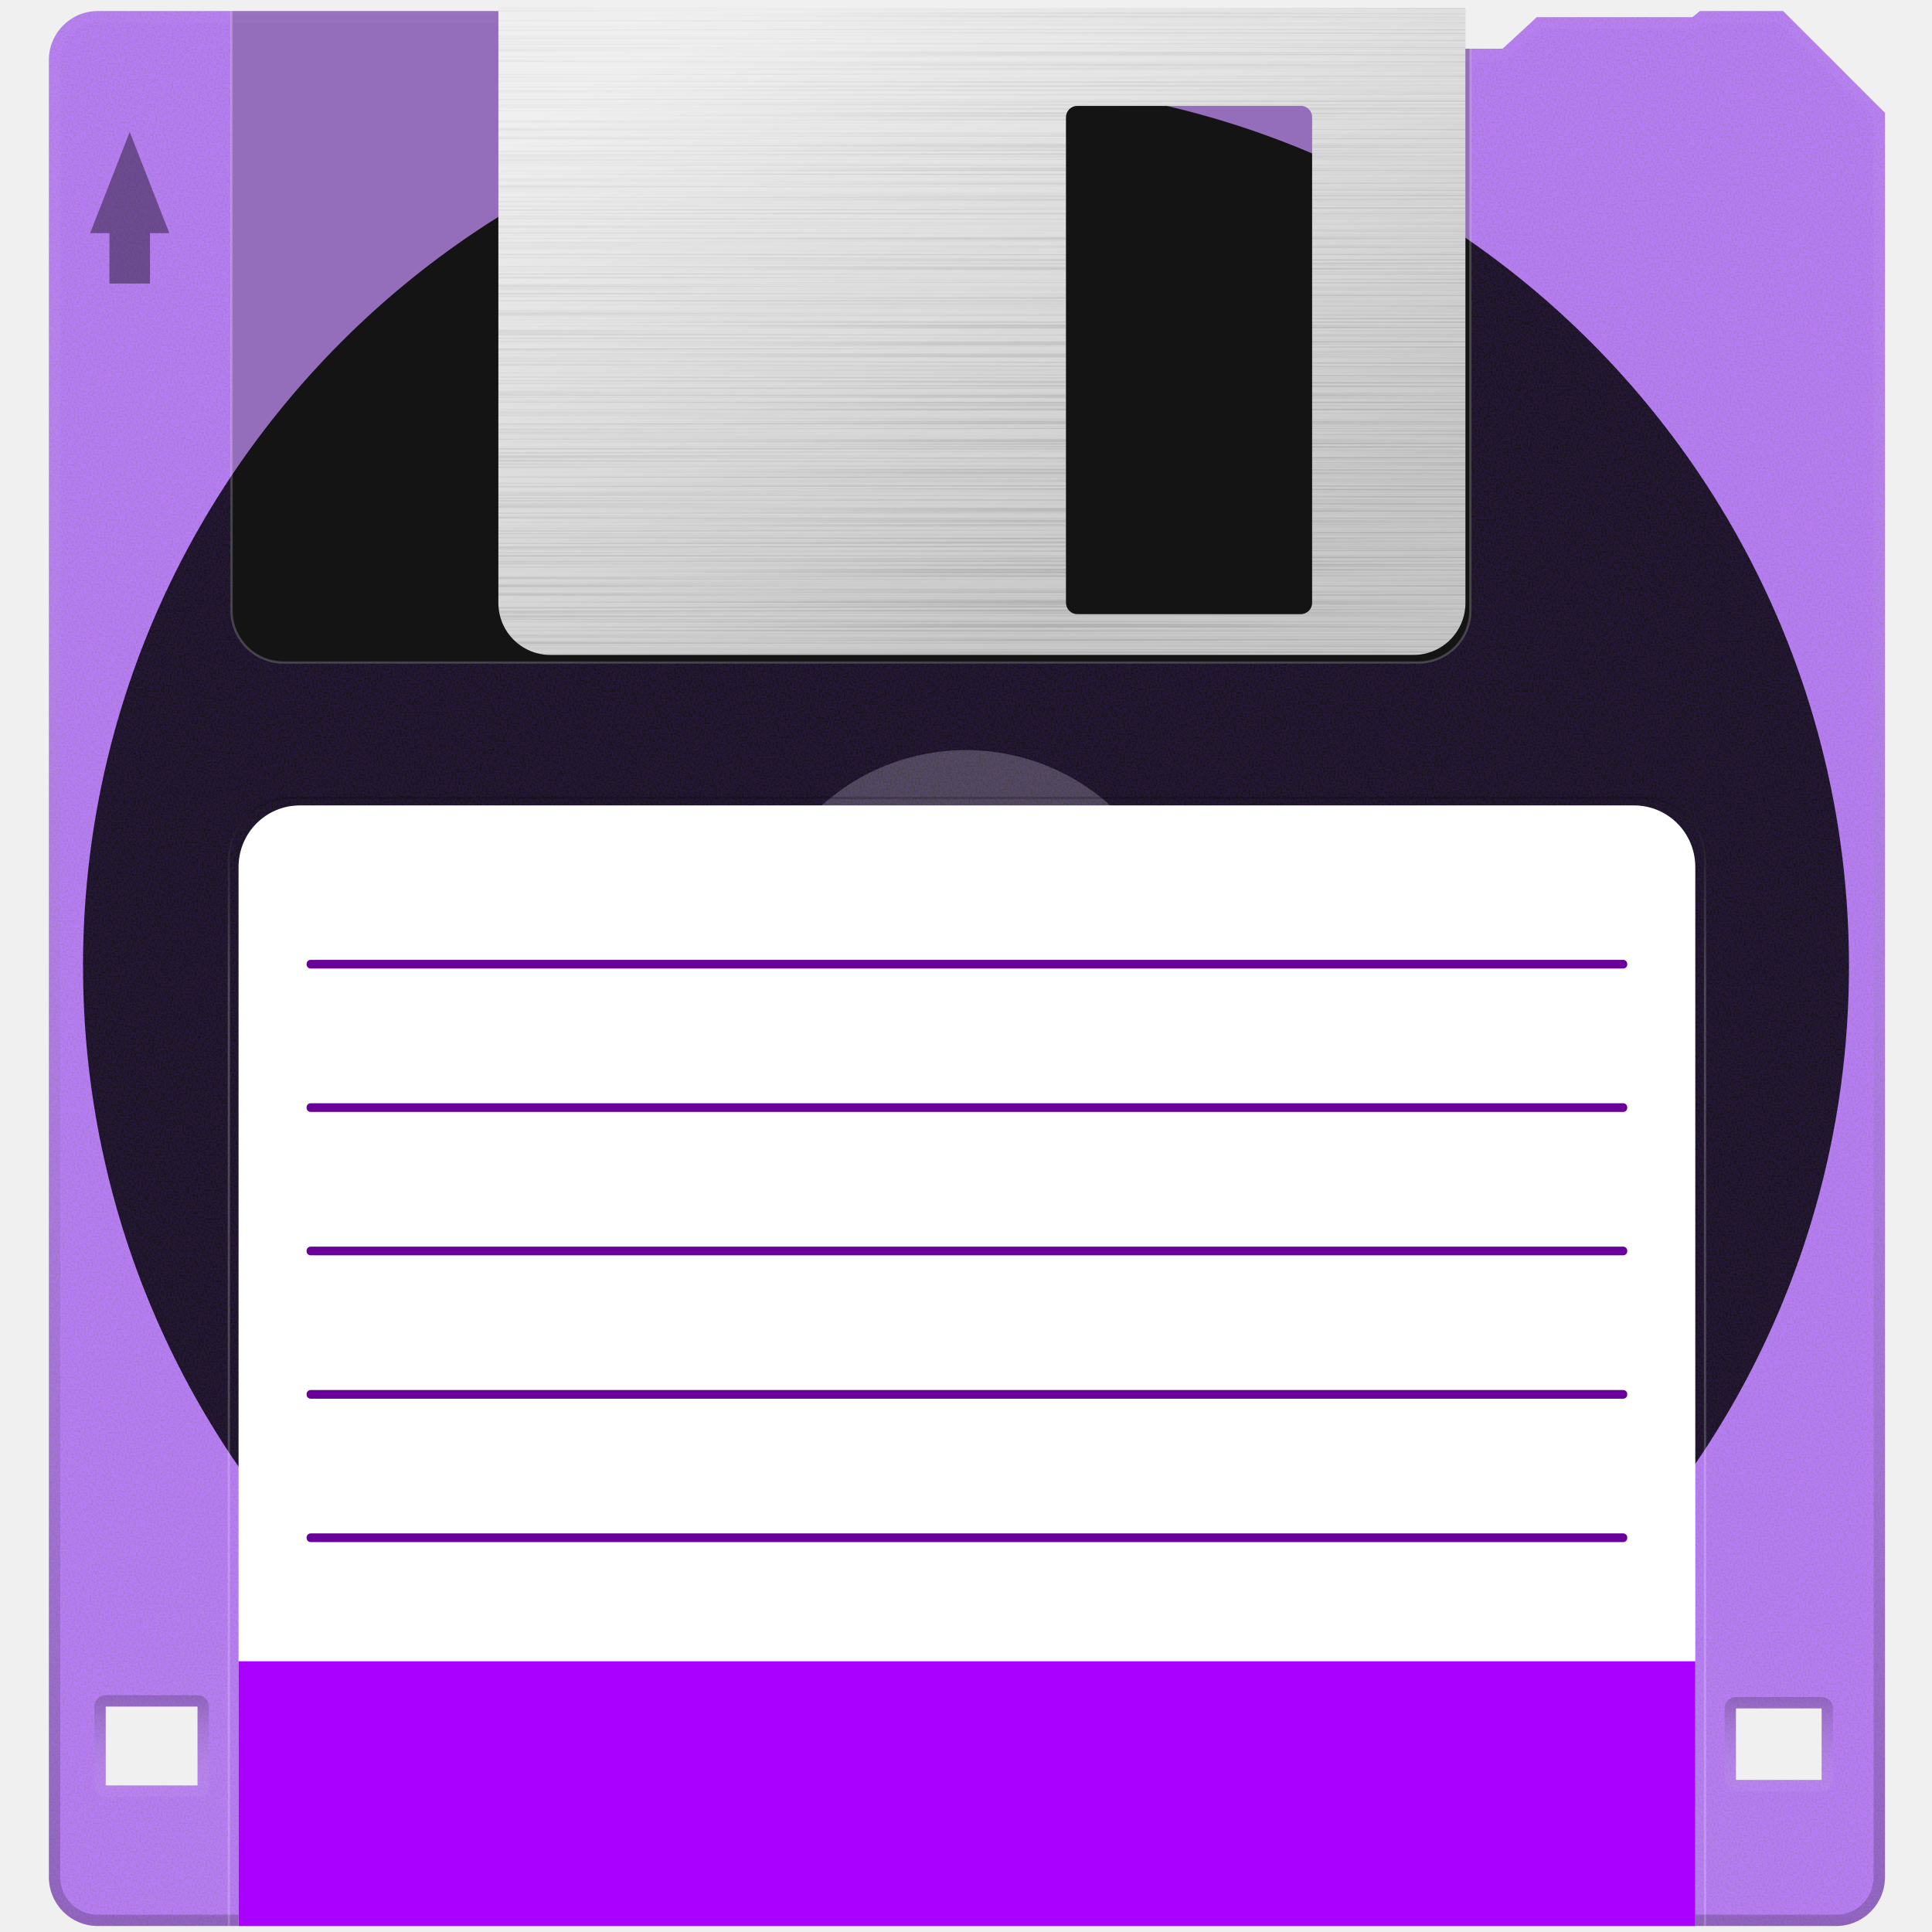
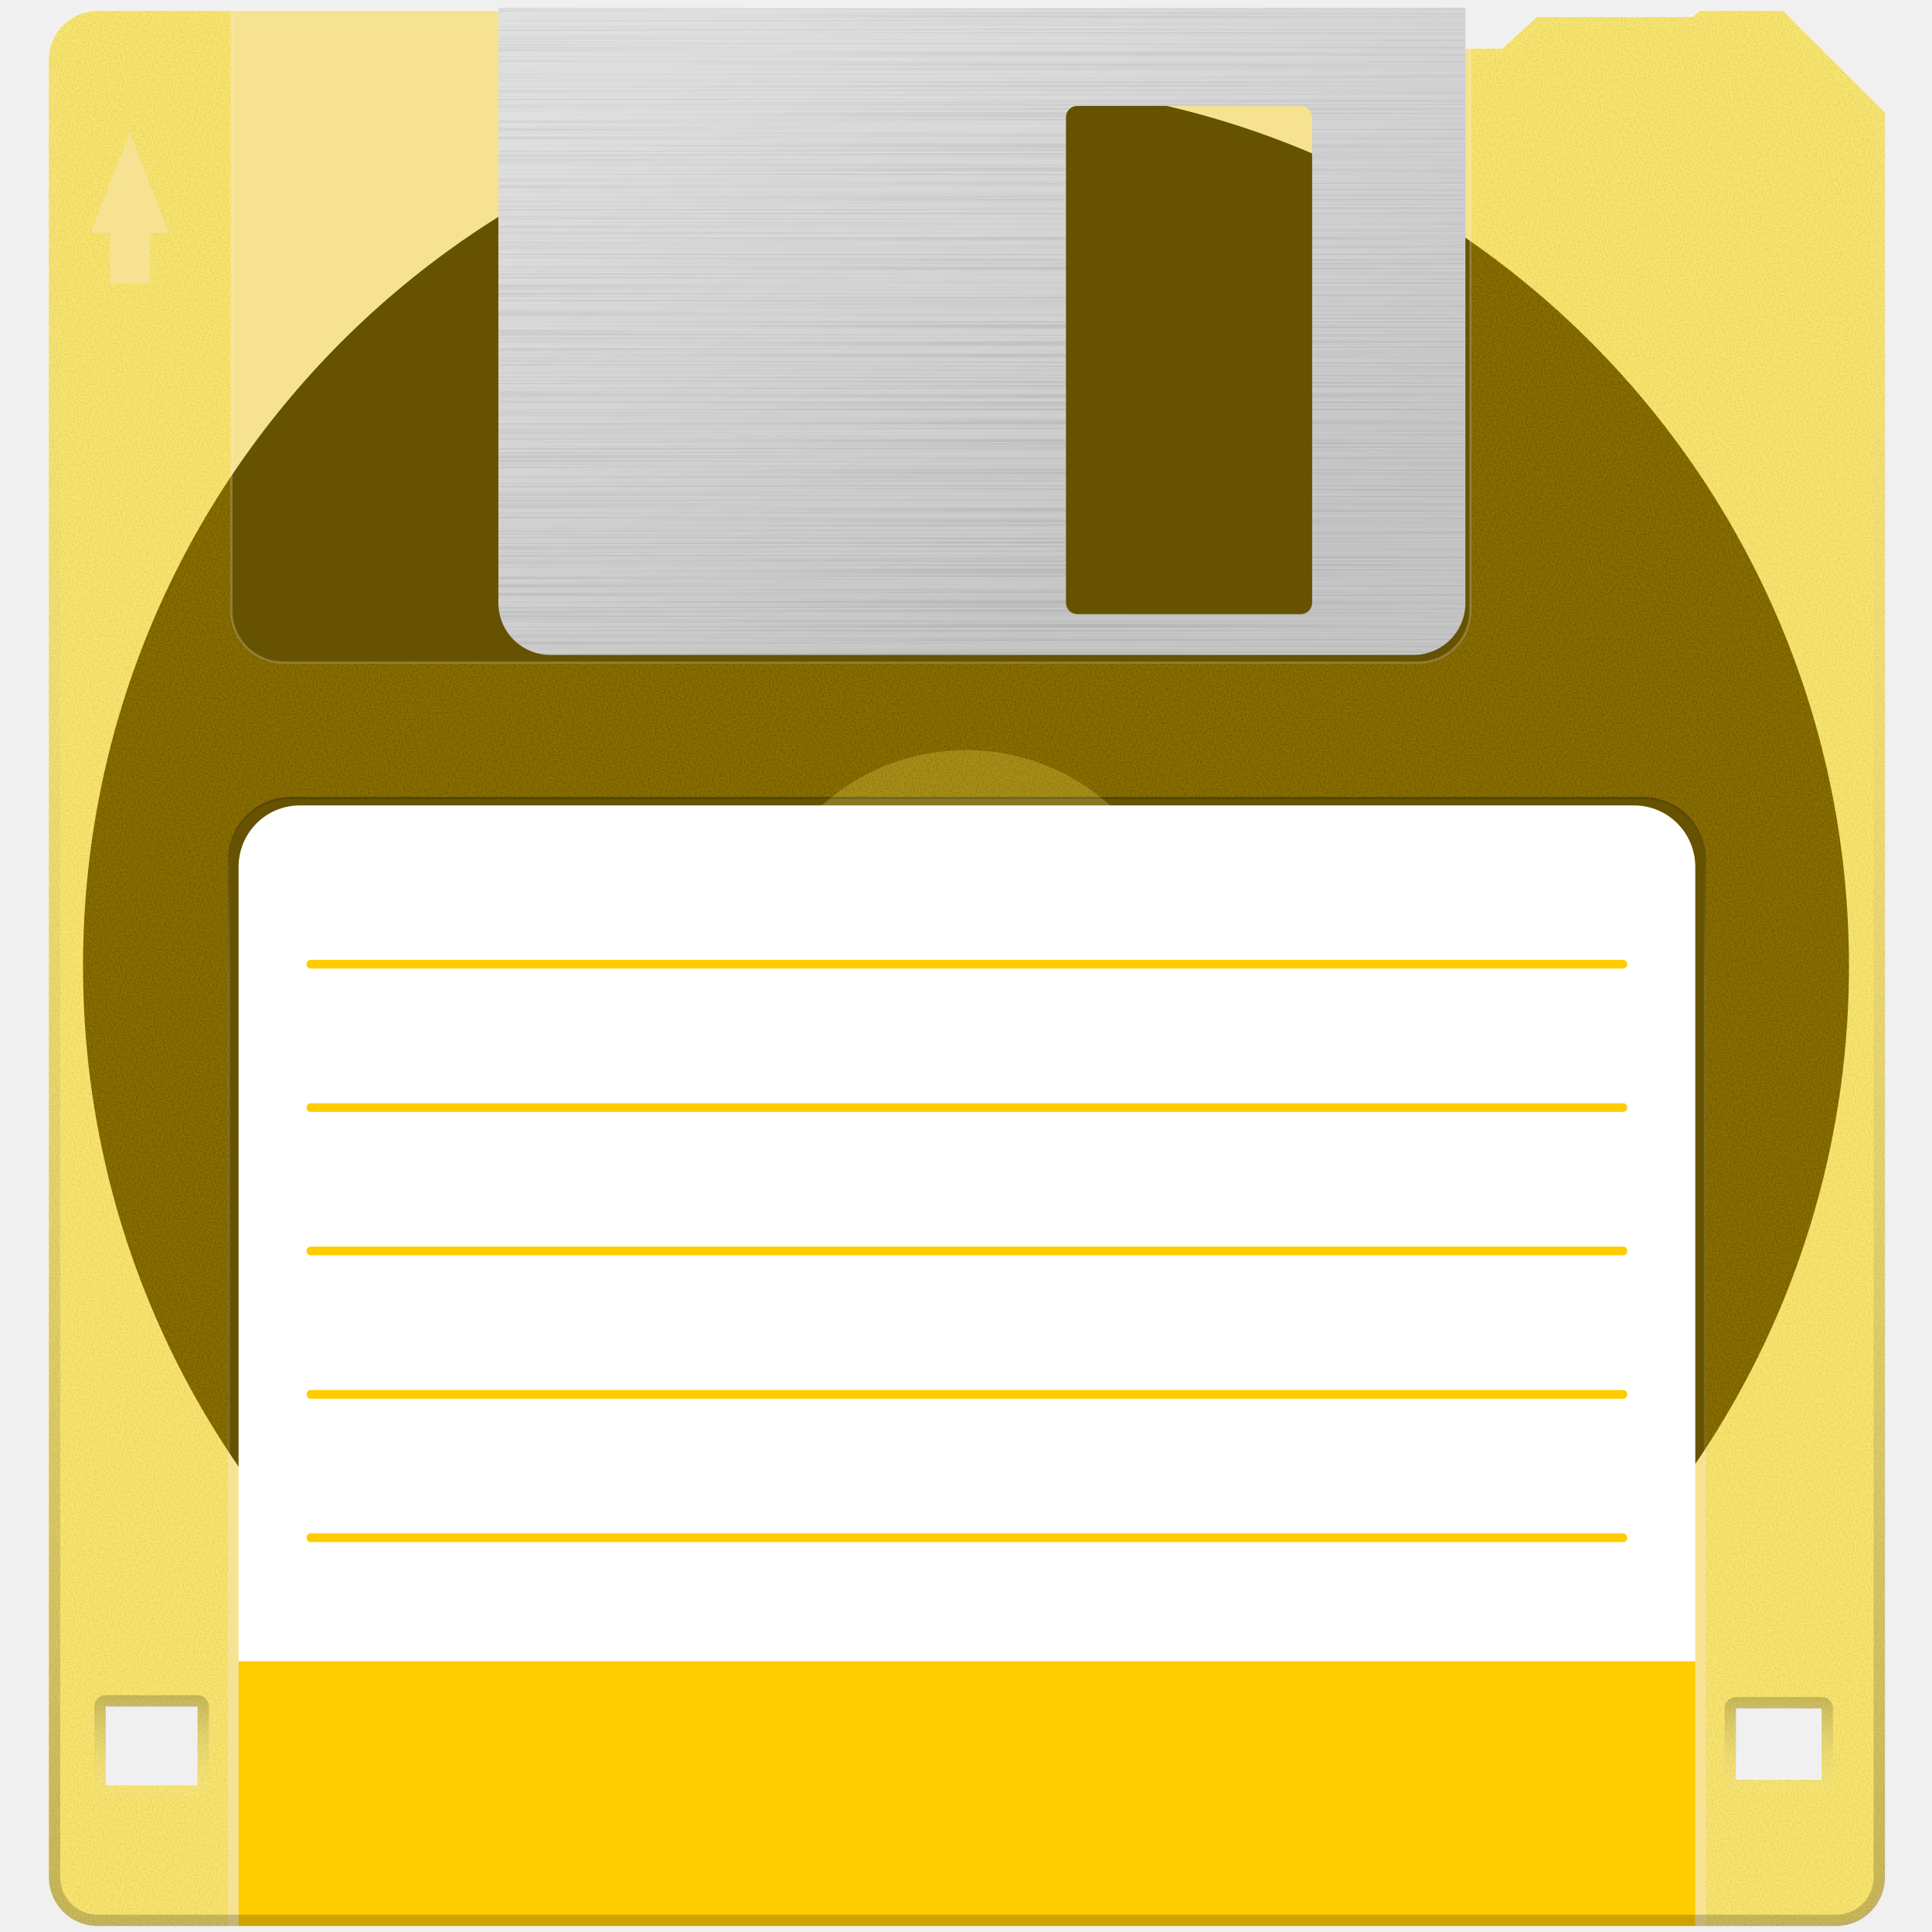
<svg xmlns="http://www.w3.org/2000/svg" xmlns:xlink="http://www.w3.org/1999/xlink" width="512" height="512" viewBox="0 0 135.467 135.467" version="1.1" id="svg5" xml:space="preserve">
  <defs id="defs2">
+     <linearGradient id="linearGradient6">
+       <stop style="stop-color:#dbdbdb;stop-opacity:1;" offset="0" id="stop5" />
+       <stop style="stop-color:#c2c2c2;stop-opacity:1;" offset="1" id="stop6" />
+     </linearGradient>
+     <linearGradient id="linearGradient1">
+       <stop style="stop-color:#aa00ff;stop-opacity:1;" offset="0.95" id="stop1" />
+       <stop style="stop-color:#6c00a3;stop-opacity:1;" offset="1" id="stop2" />
+     </linearGradient>
    <linearGradient id="linearGradient14">
      <stop style="stop-color:#000000;stop-opacity:1;" offset="0" id="stop14" />
      <stop style="stop-color:#ffffff;stop-opacity:1;" offset="0.14" id="stop19" />
    </linearGradient>
    <linearGradient id="linearGradient18">
      <stop style="stop-color:#ffffff;stop-opacity:0.2;" offset="0" id="stop18" />
      <stop style="stop-color:#000000;stop-opacity:1;" offset="1" id="stop17" />
    </linearGradient>
    <linearGradient id="linearGradient15">
      <stop style="stop-color:#000000;stop-opacity:1;" offset="0" id="stop15" />
      <stop style="stop-color:#ffffff;stop-opacity:0.1;" offset="1" id="stop16" />
    </linearGradient>
    <linearGradient id="linearGradient3">
      <stop style="stop-color:#ececec;stop-opacity:1;" offset="0" id="stop3" />
      <stop style="stop-color:#c2c2c2;stop-opacity:1;" offset="1" id="stop4" />
    </linearGradient>
-     <linearGradient xlink:href="#linearGradient3" id="linearGradient4" x1="54.362" y1="1.117" x2="72.248" y2="44.75" gradientUnits="userSpaceOnUse" gradientTransform="translate(-0.342078)" />
+     <linearGradient xlink:href="#linearGradient6" id="linearGradient4" x1="54.362" y1="1.117" x2="72.248" y2="44.75" gradientUnits="userSpaceOnUse" gradientTransform="translate(-0.342078)" />
    <linearGradient xlink:href="#linearGradient3" id="linearGradient5" gradientUnits="userSpaceOnUse" x1="54.362" y1="1.117" x2="72.248" y2="44.75" gradientTransform="translate(-0.342078)" />
    <filter style="color-interpolation-filters:sRGB;" id="filter6" x="0" y="0" width="1" height="1">
      <feTurbulence type="fractalNoise" baseFrequency="0.02 8" numOctaves="1" seed="9" result="turbulence" id="feTurbulence5" />
      <feComposite in="SourceGraphic" in2="turbulence" operator="in" result="composite1" id="feComposite5" />
      <feColorMatrix values="1 0 0 0 0 0 1 0 0 0 0 0 1 0 0 0 0 0 3.4 -1 " result="color" id="feColorMatrix5" />
      <feFlood flood-opacity="1" flood-color="rgb(0,0,0)" result="flood" id="feFlood5" />
      <feMerge result="merge" id="feMerge6">
        <feMergeNode in="flood" id="feMergeNode5" />
        <feMergeNode in="color" id="feMergeNode6" />
      </feMerge>
      <feComposite in2="SourceGraphic" operator="in" result="composite2" id="feComposite6" />
    </filter>
    <linearGradient xlink:href="#linearGradient15" id="linearGradient16" x1="231.679" y1="114.383" x2="231.679" y2="-21.475" gradientUnits="userSpaceOnUse" gradientTransform="translate(-163.8803,21.457)" />
    <linearGradient xlink:href="#linearGradient18" id="linearGradient17" gradientUnits="userSpaceOnUse" x1="231.679" y1="104.529" x2="231.679" y2="97.408" gradientTransform="translate(-163.8803,21.457)" />
    <filter style="color-interpolation-filters:sRGB;" id="filter8" x="0" y="0" width="1" height="1">
      <feTurbulence type="fractalNoise" baseFrequency="8 8" numOctaves="1" seed="9" result="turbulence" id="feTurbulence6" />
      <feComposite in="SourceGraphic" in2="turbulence" operator="in" result="composite1" id="feComposite7" />
      <feColorMatrix values="1 0 0 0 0 0 1 0 0 0 0 0 1 0 0 0 0 0 3.4 -1 " result="color" id="feColorMatrix7" />
      <feFlood flood-opacity="1" flood-color="rgb(0,0,0)" result="flood" id="feFlood7" />
      <feMerge result="merge" id="feMerge8">
        <feMergeNode in="flood" id="feMergeNode7" />
        <feMergeNode in="color" id="feMergeNode8" />
      </feMerge>
      <feComposite in2="SourceGraphic" operator="in" result="composite2" id="feComposite8" />
    </filter>
    <linearGradient xlink:href="#linearGradient14" id="linearGradient19" x1="67.799" y1="55.873" x2="67.799" y2="147.331" gradientUnits="userSpaceOnUse" />
+     <linearGradient xlink:href="#linearGradient1" id="linearGradient2" x1="67.798" y1="116.484" x2="67.798" y2="135.046" gradientUnits="userSpaceOnUse" />
+     <filter style="color-interpolation-filters:sRGB;" id="filter20" x="0" y="0" width="1" height="1">
+       <feTurbulence type="fractalNoise" baseFrequency="10 10" numOctaves="1" seed="9" result="turbulence" id="feTurbulence19" />
+       <feComposite in="SourceGraphic" in2="turbulence" operator="in" result="composite1" id="feComposite19" />
+       <feColorMatrix values="1 0 0 0 0 0 1 0 0 0 0 0 1 0 0 0 0 0 3.4 -1 " result="color" id="feColorMatrix19" />
+       <feFlood flood-opacity="1" flood-color="rgb(255,255,0)" result="flood" id="feFlood19" />
+       <feMerge result="merge" id="feMerge20">
+         <feMergeNode in="flood" id="feMergeNode19" />
+         <feMergeNode in="color" id="feMergeNode20" />
+       </feMerge>
+       <feComposite in2="SourceGraphic" operator="in" result="composite2" id="feComposite20" />
+     </filter>
  </defs>
-   <g id="layer1">
+   <g id="layer3" style="display:inline">
+     <circle style="display:inline;fill:#000000;stroke-width:1.587;stroke-linecap:round;stroke-linejoin:round;stroke-miterlimit:12;paint-order:markers stroke fill" id="path7" cx="67.733" cy="67.733" r="61.912" />
+     <circle style="display:inline;opacity:0.24;fill:#ffffff;fill-opacity:1;stroke-width:1.588;stroke-linecap:round;stroke-linejoin:round;stroke-miterlimit:12;paint-order:markers stroke fill" id="path8" cx="67.733" cy="67.733" r="15.136" />
+   </g>
+   <g id="layer1" style="display:none">
    <path id="rect1" style="display:inline;opacity:0.4;fill:#8000ff;fill-opacity:1;stroke-width:1.587;stroke-linecap:round;stroke-linejoin:round;stroke-miterlimit:12;paint-order:markers stroke fill" d="m 6.864,0.776 c -1.903,0 -3.435,1.532 -3.435,3.435 V 131.611 c 0,1.903 1.532,3.435 3.435,3.435 H 128.733 c 1.903,0 3.435,-1.532 3.435,-3.435 V 7.915 l -7.139,-7.139 h -5.836 l -0.526,0.431 h -2.755 -2.755 -5.401 l -2.392,2.207 h -2.796 l 0.003,-2.638 z M 7.41,119.659 h 6.443 v 5.533 H 7.41 Z m 114.308,0.127 h 6.012 v 5.021 h -6.012 z" />
-     <circle style="display:inline;fill:#1a1a1a;stroke-width:1.587;stroke-linecap:round;stroke-linejoin:round;stroke-miterlimit:12;paint-order:markers stroke fill" id="path7" cx="67.733" cy="67.733" r="61.912" />
-     <circle style="display:inline;opacity:0.24;fill:#ffffff;fill-opacity:1;stroke-width:1.588;stroke-linecap:round;stroke-linejoin:round;stroke-miterlimit:12;paint-order:markers stroke fill" id="path8" cx="67.733" cy="67.733" r="15.136" />
-     <path id="path5" style="display:inline;opacity:0.14;fill:#7500ff;fill-opacity:1;stroke-width:1.587;stroke-linecap:round;stroke-linejoin:round;stroke-miterlimit:12;paint-order:markers stroke fill;filter:url(#filter8)" d="m 6.864,0.776 c -1.903,0 -3.435,1.532 -3.435,3.435 V 131.611 c 0,1.903 1.532,3.435 3.435,3.435 H 128.733 c 1.903,0 3.435,-1.532 3.435,-3.435 V 7.915 l -7.139,-7.139 h -5.836 l -0.527,0.431 h -2.755 -2.755 -5.401 l -2.393,2.207 h -2.267 V 42.801 c 0,2.024 -1.629,3.653 -3.653,3.653 h -79.554 c -2.024,0 -3.653,-1.629 -3.653,-3.653 V 0.776 Z m 96.232,2.638 0.003,-2.638 h -0.003 z M 7.41,119.659 h 6.443 v 5.533 H 7.41 Z m 114.308,0.127 h 6.012 v 5.021 h -6.012 z" />
-     <path id="path1" style="opacity:0.402;fill:#000000;stroke:none;stroke-width:1.587;stroke-linecap:round;stroke-linejoin:round;stroke-miterlimit:12;paint-order:markers stroke fill" d="m 9.096,9.25 -2.775,7.096 h 1.353 v 3.537 h 2.844 v -3.537 h 1.353 z" />
-     <path id="rect2" style="display:inline;opacity:0.24;fill:#000000;stroke:none;stroke-width:1.587;stroke-linecap:round;stroke-linejoin:round;stroke-miterlimit:12;paint-order:markers stroke fill" d="M 16.236,0.776 V 42.801 c 0,2.024 1.629,3.653 3.653,3.653 h 79.554 c 2.024,0 3.653,-1.629 3.653,-3.653 V 3.414 h -0.582 V 0.776 Z" />
-     <path id="path13" clip-path="none" style="baseline-shift:baseline;display:inline;overflow:visible;vector-effect:none;fill:url(#linearGradient16);stroke-linecap:round;stroke-linejoin:round;stroke-miterlimit:12;paint-order:markers stroke fill;enable-background:accumulate;stop-color:#000000;opacity:0.2" d="m 6.864,0.776 c -1.903,0 -3.435,1.532 -3.435,3.435 V 131.611 c 0,1.903 1.532,3.435 3.435,3.435 H 128.733 c 1.903,0 3.435,-1.532 3.435,-3.435 V 7.915 l -7.139,-7.139 h -5.836 l -0.527,0.431 h -2.755 -2.755 -5.401 l -2.393,2.207 -2.609,0 0.003,-2.639 z m 0,0.795 95.098,0 -0.002,1.844 c 6.1e-4,0.438 0.356,0.793 0.795,0.793 l 2.608,0 c 0.2,6.15e-4 0.392,-0.074 0.539,-0.209 l 2.164,-1.998 h 5.092 2.754 2.756 c 0.183,-3.2e-4 0.36,-0.064 0.502,-0.18 L 119.477,1.57 h 5.223 l 6.673,6.673 V 131.611 c 0,1.477 -1.164,2.641 -2.641,2.641 H 6.864 c -1.477,0 -2.641,-1.164 -2.641,-2.641 V 4.211 c 0,-1.477 1.164,-2.641 2.641,-2.641 z" />
-     <path id="path12" style="baseline-shift:baseline;display:inline;overflow:visible;opacity:0.2;vector-effect:none;fill:url(#linearGradient19);stroke-linecap:round;stroke-linejoin:round;stroke-miterlimit:12;paint-order:markers stroke fill;enable-background:accumulate;stop-color:#000000" d="m 20.398,55.873 c -2.454,0 -4.431,1.978 -4.431,4.432 v 74.742 l 0.158,-0.001 V 60.305 c 0,-2.369 1.904,-4.274 4.273,-4.274 H 115.197 c 2.369,0 4.276,1.905 4.276,4.274 v 74.741 l 0.158,0.001 V 60.305 c 0,-2.454 -1.98,-4.432 -4.434,-4.432 z" />
-     <path style="baseline-shift:baseline;display:none;overflow:visible;opacity:0.402;vector-effect:none;stroke-linecap:round;stroke-linejoin:round;stroke-miterlimit:12;paint-order:markers stroke fill;enable-background:accumulate;stop-color:#000000" d="M 16.046,135.046 V 60.306 c 0,-2.412 1.941,-4.353 4.353,-4.353 h 94.799 c 2.412,0 4.353,1.941 4.353,4.353 v 74.74 z" id="path14" />
-     <path id="path3" style="opacity:1;fill:url(#linearGradient4);stroke:none;stroke-width:1.587;stroke-linecap:round;stroke-linejoin:round;stroke-miterlimit:12;paint-order:markers stroke fill" d="M 34.944,0.551 V 42.272 c 0,2.024 1.629,3.653 3.653,3.653 h 60.504 c 2.024,0 3.653,-1.629 3.653,-3.653 V 0.551 Z M 75.541,7.426 h 15.666 c 0.44,0 0.795,0.354 0.795,0.795 V 42.264 c 0,0.44 -0.355,0.795 -0.795,0.795 H 75.541 c -0.44,0 -0.795,-0.355 -0.795,-0.795 V 8.221 c 0,-0.44 0.354,-0.795 0.795,-0.795 z" />
-     <path id="path4" style="opacity:0.4;mix-blend-mode:soft-light;fill:url(#linearGradient5);stroke:none;stroke-width:1.587;stroke-linecap:round;stroke-linejoin:round;stroke-miterlimit:12;paint-order:markers stroke fill;filter:url(#filter6)" d="M 34.944,0.551 V 42.272 c 0,2.024 1.629,3.653 3.653,3.653 H 99.1 c 2.024,0 3.653,-1.629 3.653,-3.653 V 0.551 Z M 75.541,7.426 h 15.666 c 0.44,0 0.795,0.354 0.795,0.795 V 42.264 c 0,0.44 -0.355,0.795 -0.795,0.795 H 75.541 c -0.44,0 -0.795,-0.355 -0.795,-0.795 V 8.221 c 0,-0.44 0.354,-0.795 0.795,-0.795 z" />
+     <path id="path5" style="display:none;opacity:0.14;fill:#7500ff;fill-opacity:1;stroke-width:1.587;stroke-linecap:round;stroke-linejoin:round;stroke-miterlimit:12;paint-order:markers stroke fill;filter:url(#filter8)" d="m 6.864,0.776 c -1.903,0 -3.435,1.532 -3.435,3.435 V 131.611 c 0,1.903 1.532,3.435 3.435,3.435 H 128.733 c 1.903,0 3.435,-1.532 3.435,-3.435 V 7.915 l -7.139,-7.139 h -5.836 l -0.527,0.431 h -2.755 -2.755 -5.401 l -2.393,2.207 h -2.267 V 42.801 c 0,2.024 -1.629,3.653 -3.653,3.653 h -79.554 c -2.024,0 -3.653,-1.629 -3.653,-3.653 V 0.776 Z m 96.232,2.638 0.003,-2.638 h -0.003 z M 7.41,119.659 h 6.443 v 5.533 H 7.41 Z m 114.308,0.127 h 6.012 v 5.021 h -6.012 z" />
    <g id="g7" style="display:inline">
      <path id="path6" style="opacity:1;fill:#ffffff;stroke:none;stroke-width:1.587;stroke-linecap:round;stroke-linejoin:round;stroke-miterlimit:12;paint-order:markers stroke fill" d="M 16.727,135.046 V 60.798 c 0,-2.396 1.916,-4.324 4.296,-4.324 h 93.551 c 2.38,0 4.296,1.929 4.296,4.324 v 74.248 z" />
      <rect style="opacity:1;fill:#69009a;fill-opacity:1;stroke:none;stroke-width:1.587;stroke-linecap:round;stroke-linejoin:round;stroke-miterlimit:12;paint-order:markers stroke fill" id="rect6" width="92.6" height="0.608" x="21.498" y="67.303" ry="0.283" />
      <rect style="opacity:1;fill:#69009a;fill-opacity:1;stroke:none;stroke-width:1.587;stroke-linecap:round;stroke-linejoin:round;stroke-miterlimit:12;paint-order:markers stroke fill" id="rect7" width="92.6" height="0.608" x="21.498" y="77.357" ry="0.283" />
      <rect style="opacity:1;fill:#69009a;fill-opacity:1;stroke:none;stroke-width:1.587;stroke-linecap:round;stroke-linejoin:round;stroke-miterlimit:12;paint-order:markers stroke fill" id="rect8" width="92.6" height="0.608" x="21.498" y="87.411" ry="0.283" />
      <rect style="opacity:1;fill:#69009a;fill-opacity:1;stroke:none;stroke-width:1.587;stroke-linecap:round;stroke-linejoin:round;stroke-miterlimit:12;paint-order:markers stroke fill" id="rect9" width="92.6" height="0.608" x="21.498" y="97.465" ry="0.283" />
      <rect style="opacity:1;fill:#69009a;fill-opacity:1;stroke:none;stroke-width:1.587;stroke-linecap:round;stroke-linejoin:round;stroke-miterlimit:12;paint-order:markers stroke fill" id="rect10" width="92.6" height="0.608" x="21.498" y="107.519" ry="0.283" />
-       <path id="path11" style="opacity:1;fill:#aa00ff;fill-opacity:1;stroke:none;stroke-width:1.587;stroke-linecap:round;stroke-linejoin:round;stroke-miterlimit:12;paint-order:markers stroke fill" d="M 16.727,135.046 V 116.484 H 118.87 v 18.562 H 93.334 67.798 42.263 Z" />
+       <path id="path11" style="display:inline;opacity:1;fill:url(#linearGradient2);fill-opacity:1;stroke:none;stroke-width:1.587;stroke-linecap:round;stroke-linejoin:round;stroke-miterlimit:12;paint-order:markers stroke fill" d="M 16.727,135.046 V 116.484 H 118.87 v 18.562 H 93.334 67.798 42.263 Z" />
    </g>
-     <path id="path16" clip-path="none" style="baseline-shift:baseline;display:inline;overflow:visible;vector-effect:none;fill:url(#linearGradient17);stroke-linecap:round;stroke-linejoin:round;stroke-miterlimit:12;paint-order:markers stroke fill;enable-background:accumulate;stop-color:#000000;opacity:0.2" d="m 7.411,118.865 c -0.439,-8.1e-4 -0.796,0.355 -0.795,0.795 v 5.534 c 6.1e-4,0.439 0.357,0.794 0.795,0.793 h 6.441 c 0.438,5.3e-4 0.794,-0.354 0.795,-0.793 v -5.534 c 5.3e-4,-0.439 -0.356,-0.795 -0.795,-0.795 z m 114.307,0.127 c -0.439,3.3e-4 -0.794,0.356 -0.793,0.795 v 5.02 c -5.3e-4,0.439 0.355,0.794 0.793,0.795 h 6.012 c 0.439,5.3e-4 0.795,-0.356 0.795,-0.795 V 119.787 c 5.3e-4,-0.439 -0.356,-0.795 -0.795,-0.795 z M 7.41,119.659 h 6.443 v 5.533 H 7.41 Z m 114.308,0.127 h 6.012 v 5.021 h -6.012 z" />
-     <path id="path23" style="baseline-shift:baseline;display:inline;overflow:visible;opacity:0.2;vector-effect:none;fill:#ffffff;stroke-linecap:round;stroke-linejoin:round;stroke-miterlimit:12;paint-order:markers stroke fill;enable-background:accumulate;stop-color:#000000;fill-opacity:1" d="M 16.156,0.775 V 42.801 c 0,2.066 1.666,3.732 3.733,3.732 h 79.555 c 2.066,0 3.732,-1.666 3.732,-3.732 l 0,-39.387 h -0.16 l 0,39.387 c 0,1.981 -1.591,3.574 -3.572,3.574 H 19.889 c -1.981,0 -3.574,-1.593 -3.574,-3.574 l 0,-42.025 z" />
+   </g>
+   <g id="g16">
+     <path id="path2" style="display:inline;opacity:0.4;fill:#ffcc00;fill-opacity:1;stroke-width:1.587;stroke-linecap:round;stroke-linejoin:round;stroke-miterlimit:12;paint-order:markers stroke fill" d="m 6.864,0.776 c -1.903,0 -3.435,1.532 -3.435,3.435 V 131.611 c 0,1.903 1.532,3.435 3.435,3.435 H 128.733 c 1.903,0 3.435,-1.532 3.435,-3.435 V 7.915 l -7.139,-7.139 h -5.836 l -0.526,0.431 h -2.755 -2.755 -5.401 l -2.392,2.207 h -2.796 l 0.003,-2.638 z M 7.41,119.659 h 6.443 v 5.533 H 7.41 Z m 114.308,0.127 h 6.012 v 5.021 h -6.012 z" />
+     <path id="path9" style="display:inline;opacity:0.08;fill:#ffbf00;fill-opacity:1;stroke-width:1.587;stroke-linecap:round;stroke-linejoin:round;stroke-miterlimit:12;paint-order:markers stroke fill;filter:url(#filter8)" d="m 6.864,0.776 c -1.903,0 -3.435,1.532 -3.435,3.435 V 131.611 c 0,1.903 1.532,3.435 3.435,3.435 H 16.046 V 60.305 c 0,-2.412 1.942,-4.353 4.353,-4.353 h 94.799 c 2.412,0 4.353,1.941 4.353,4.353 v 74.741 h 9.182 c 1.903,0 3.435,-1.532 3.435,-3.435 V 7.915 l -7.139,-7.139 h -5.836 l -0.527,0.431 h -2.755 -2.755 -5.401 l -2.393,2.207 h -2.267 V 42.801 c 0,2.024 -1.629,3.653 -3.653,3.653 h -79.554 c -2.024,0 -3.653,-1.629 -3.653,-3.653 V 0.776 Z m 96.232,2.638 0.003,-2.638 h -0.003 z M 9.097,9.251 11.871,16.347 h -1.352 v 3.538 H 7.674 V 16.347 H 6.322 Z M 7.41,119.659 h 6.443 v 5.533 H 7.41 Z m 114.308,0.127 h 6.012 v 5.021 h -6.012 z" />
+     <path id="path17" style="display:inline;opacity:0.4;mix-blend-mode:soft-light;fill:#ffcc00;fill-opacity:1;stroke-width:1.587;stroke-linecap:round;stroke-linejoin:round;stroke-miterlimit:12;paint-order:markers stroke fill;filter:url(#filter20)" d="m 6.799,0.598 c -1.903,0 -3.435,1.532 -3.435,3.435 V 131.434 c 0,1.903 1.532,3.434 3.435,3.434 H 15.967 V 60.305 c 0,-2.454 1.977,-4.432 4.431,-4.432 H 115.197 c 2.31,0 4.199,1.752 4.414,4.003 0.013,0.141 0.02,0.284 0.02,0.428 v 74.563 h 9.037 c 1.903,0 3.435,-1.531 3.435,-3.434 V 7.737 L 124.964,0.598 h -5.836 l -0.527,0.431 h -2.755 -2.755 -5.401 l -2.393,2.207 h -2.784 v 0.177 h 0.582 V 42.801 c 0,2.024 -1.629,3.653 -3.653,3.653 h -79.554 c -2.024,0 -3.653,-1.629 -3.653,-3.653 V 0.776 H 102.504 V 0.598 Z M 9.097,9.251 11.871,16.347 h -1.352 v 3.538 H 7.674 V 16.347 H 6.322 Z M 7.345,119.482 h 6.443 v 5.534 H 7.345 Z m 114.308,0.127 h 6.012 v 5.021 h -6.012 z" />
+     <g id="g15" style="display:inline">
+       <path id="path10" style="display:inline;opacity:1;fill:#ffffff;stroke:none;stroke-width:1.587;stroke-linecap:round;stroke-linejoin:round;stroke-miterlimit:12;paint-order:markers stroke fill" d="M 16.727,135.046 V 60.798 c 0,-2.396 1.916,-4.324 4.296,-4.324 h 93.551 c 2.38,0 4.296,1.929 4.296,4.324 v 74.248 z" />
+       <rect style="opacity:1;fill:#ffcc00;fill-opacity:1;stroke:none;stroke-width:1.587;stroke-linecap:round;stroke-linejoin:round;stroke-miterlimit:12;paint-order:markers stroke fill" id="rect11" width="92.6" height="0.608" x="21.498" y="67.303" ry="0.283" />
+       <rect style="opacity:1;fill:#ffcc00;fill-opacity:1;stroke:none;stroke-width:1.587;stroke-linecap:round;stroke-linejoin:round;stroke-miterlimit:12;paint-order:markers stroke fill" id="rect12" width="92.6" height="0.608" x="21.498" y="77.357" ry="0.283" />
+       <rect style="opacity:1;fill:#ffcc00;fill-opacity:1;stroke:none;stroke-width:1.587;stroke-linecap:round;stroke-linejoin:round;stroke-miterlimit:12;paint-order:markers stroke fill" id="rect13" width="92.6" height="0.608" x="21.498" y="87.411" ry="0.283" />
+       <rect style="opacity:1;fill:#ffcc00;fill-opacity:1;stroke:none;stroke-width:1.587;stroke-linecap:round;stroke-linejoin:round;stroke-miterlimit:12;paint-order:markers stroke fill" id="rect14" width="92.6" height="0.608" x="21.498" y="97.465" ry="0.283" />
+       <rect style="opacity:1;fill:#ffcc00;fill-opacity:1;stroke:none;stroke-width:1.587;stroke-linecap:round;stroke-linejoin:round;stroke-miterlimit:12;paint-order:markers stroke fill" id="rect15" width="92.6" height="0.608" x="21.498" y="107.519" ry="0.283" />
+       <path id="path15" style="display:inline;opacity:1;fill:#ffcc00;fill-opacity:1;stroke:none;stroke-width:1.587;stroke-linecap:round;stroke-linejoin:round;stroke-miterlimit:12;paint-order:markers stroke fill" d="M 16.727,135.046 V 116.484 H 118.87 v 18.562 H 93.334 67.798 42.263 Z" />
+     </g>
+   </g>
+   <g id="layer2" style="display:inline">
+     <path id="path1" style="display:none;opacity:0.18;fill:#000000;fill-opacity:1;stroke:none;stroke-width:1.587;stroke-linecap:round;stroke-linejoin:round;stroke-miterlimit:12;paint-order:markers stroke fill" d="m 9.096,9.25 -2.775,7.096 h 1.353 v 3.537 h 2.844 v -3.537 h 1.353 z" />
+     <path style="baseline-shift:baseline;display:none;overflow:visible;opacity:0.18;vector-effect:none;stroke-linecap:round;stroke-linejoin:round;stroke-miterlimit:12;paint-order:markers stroke fill;enable-background:accumulate;stop-color:#000000" d="M 16.046,135.046 V 60.306 c 0,-2.412 1.941,-4.353 4.353,-4.353 h 94.799 c 2.412,0 4.353,1.941 4.353,4.353 v 74.74 z" id="path14" />
+     <path id="rect2" style="display:none;opacity:0.18;fill:#000000;stroke:none;stroke-width:1.587;stroke-linecap:round;stroke-linejoin:round;stroke-miterlimit:12;paint-order:markers stroke fill" d="M 16.236,0.776 V 42.801 c 0,2.024 1.629,3.653 3.653,3.653 h 79.554 c 2.024,0 3.653,-1.629 3.653,-3.653 V 3.414 h -0.582 V 0.776 Z" />
+     <path id="path12" style="baseline-shift:baseline;display:inline;overflow:visible;opacity:0.14;vector-effect:none;fill:url(#linearGradient19);stroke-linecap:round;stroke-linejoin:round;stroke-miterlimit:12;paint-order:markers stroke fill;enable-background:accumulate;stop-color:#000000" d="m 20.398,55.873 c -2.454,0 -4.431,1.978 -4.431,4.432 v 74.742 l 0.158,-0.001 V 60.305 c 0,-2.369 1.904,-4.274 4.273,-4.274 H 115.197 c 2.369,0 4.276,1.905 4.276,4.274 v 74.741 l 0.158,0.001 V 60.305 c 0,-2.454 -1.98,-4.432 -4.434,-4.432 z" />
+     <path id="path16" clip-path="none" style="baseline-shift:baseline;display:inline;overflow:visible;opacity:0.2;vector-effect:none;fill:url(#linearGradient17);stroke-linecap:round;stroke-linejoin:round;stroke-miterlimit:12;paint-order:markers stroke fill;enable-background:accumulate;stop-color:#000000" d="m 7.411,118.865 c -0.439,-8.1e-4 -0.796,0.355 -0.795,0.795 v 5.534 c 6.1e-4,0.439 0.357,0.794 0.795,0.793 h 6.441 c 0.438,5.3e-4 0.794,-0.354 0.795,-0.793 v -5.534 c 5.3e-4,-0.439 -0.356,-0.795 -0.795,-0.795 z m 114.307,0.127 c -0.439,3.3e-4 -0.794,0.356 -0.793,0.795 v 5.02 c -5.3e-4,0.439 0.355,0.794 0.793,0.795 h 6.012 c 0.439,5.3e-4 0.795,-0.356 0.795,-0.795 V 119.787 c 5.3e-4,-0.439 -0.356,-0.795 -0.795,-0.795 z M 7.41,119.659 h 6.443 v 5.533 H 7.41 Z m 114.308,0.127 h 6.012 v 5.021 h -6.012 z" />
+     <path id="path23" style="baseline-shift:baseline;display:inline;overflow:visible;opacity:0.2;vector-effect:none;fill:#ffffff;fill-opacity:1;stroke-linecap:round;stroke-linejoin:round;stroke-miterlimit:12;paint-order:markers stroke fill;enable-background:accumulate;stop-color:#000000" d="M 16.156,0.775 V 42.801 c 0,2.066 1.666,3.732 3.733,3.732 h 79.555 c 2.066,0 3.732,-1.666 3.732,-3.732 V 3.414 h -0.16 v 39.387 c 0,1.981 -1.591,3.574 -3.572,3.574 H 19.889 c -1.981,0 -3.574,-1.593 -3.574,-3.574 V 0.776 Z" />
+     <path id="path3" style="display:inline;opacity:1;fill:url(#linearGradient4);stroke:none;stroke-width:1.587;stroke-linecap:round;stroke-linejoin:round;stroke-miterlimit:12;paint-order:markers stroke fill" d="M 34.944,0.551 V 42.272 c 0,2.024 1.629,3.653 3.653,3.653 h 60.504 c 2.024,0 3.653,-1.629 3.653,-3.653 V 0.551 Z M 75.541,7.426 h 15.666 c 0.44,0 0.795,0.354 0.795,0.795 V 42.264 c 0,0.44 -0.355,0.795 -0.795,0.795 H 75.541 c -0.44,0 -0.795,-0.355 -0.795,-0.795 V 8.221 c 0,-0.44 0.354,-0.795 0.795,-0.795 z" />
+     <path id="path4" style="display:inline;opacity:0.28;mix-blend-mode:soft-light;fill:url(#linearGradient5);stroke:none;stroke-width:1.587;stroke-linecap:round;stroke-linejoin:round;stroke-miterlimit:12;paint-order:markers stroke fill;filter:url(#filter6)" d="M 34.944,0.551 V 42.272 c 0,2.024 1.629,3.653 3.653,3.653 H 99.1 c 2.024,0 3.653,-1.629 3.653,-3.653 V 0.551 Z M 75.541,7.426 h 15.666 c 0.44,0 0.795,0.354 0.795,0.795 V 42.264 c 0,0.44 -0.355,0.795 -0.795,0.795 H 75.541 c -0.44,0 -0.795,-0.355 -0.795,-0.795 V 8.221 c 0,-0.44 0.354,-0.795 0.795,-0.795 z" />
+     <path id="path13" clip-path="none" style="baseline-shift:baseline;display:inline;overflow:visible;opacity:0.2;vector-effect:none;fill:url(#linearGradient16);stroke-linecap:round;stroke-linejoin:round;stroke-miterlimit:12;paint-order:markers stroke fill;enable-background:accumulate;stop-color:#000000" d="m 6.864,0.776 c -1.903,0 -3.435,1.532 -3.435,3.435 V 131.611 c 0,1.903 1.532,3.435 3.435,3.435 H 128.733 c 1.903,0 3.435,-1.532 3.435,-3.435 V 7.915 l -7.139,-7.139 h -5.836 l -0.527,0.431 h -2.755 -2.755 -5.401 l -2.393,2.207 h -2.609 l 0.003,-2.639 z m 0,0.795 H 101.961 l -0.002,1.844 c 6.1e-4,0.438 0.356,0.793 0.795,0.793 h 2.608 c 0.2,6.15e-4 0.392,-0.074 0.539,-0.209 l 2.164,-1.998 h 5.092 2.754 2.756 c 0.183,-3.2e-4 0.36,-0.064 0.502,-0.18 L 119.477,1.57 h 5.223 l 6.673,6.673 V 131.611 c 0,1.477 -1.164,2.641 -2.641,2.641 H 6.864 c -1.477,0 -2.641,-1.164 -2.641,-2.641 V 4.211 c 0,-1.477 1.164,-2.641 2.641,-2.641 z" />
  </g>
</svg>
